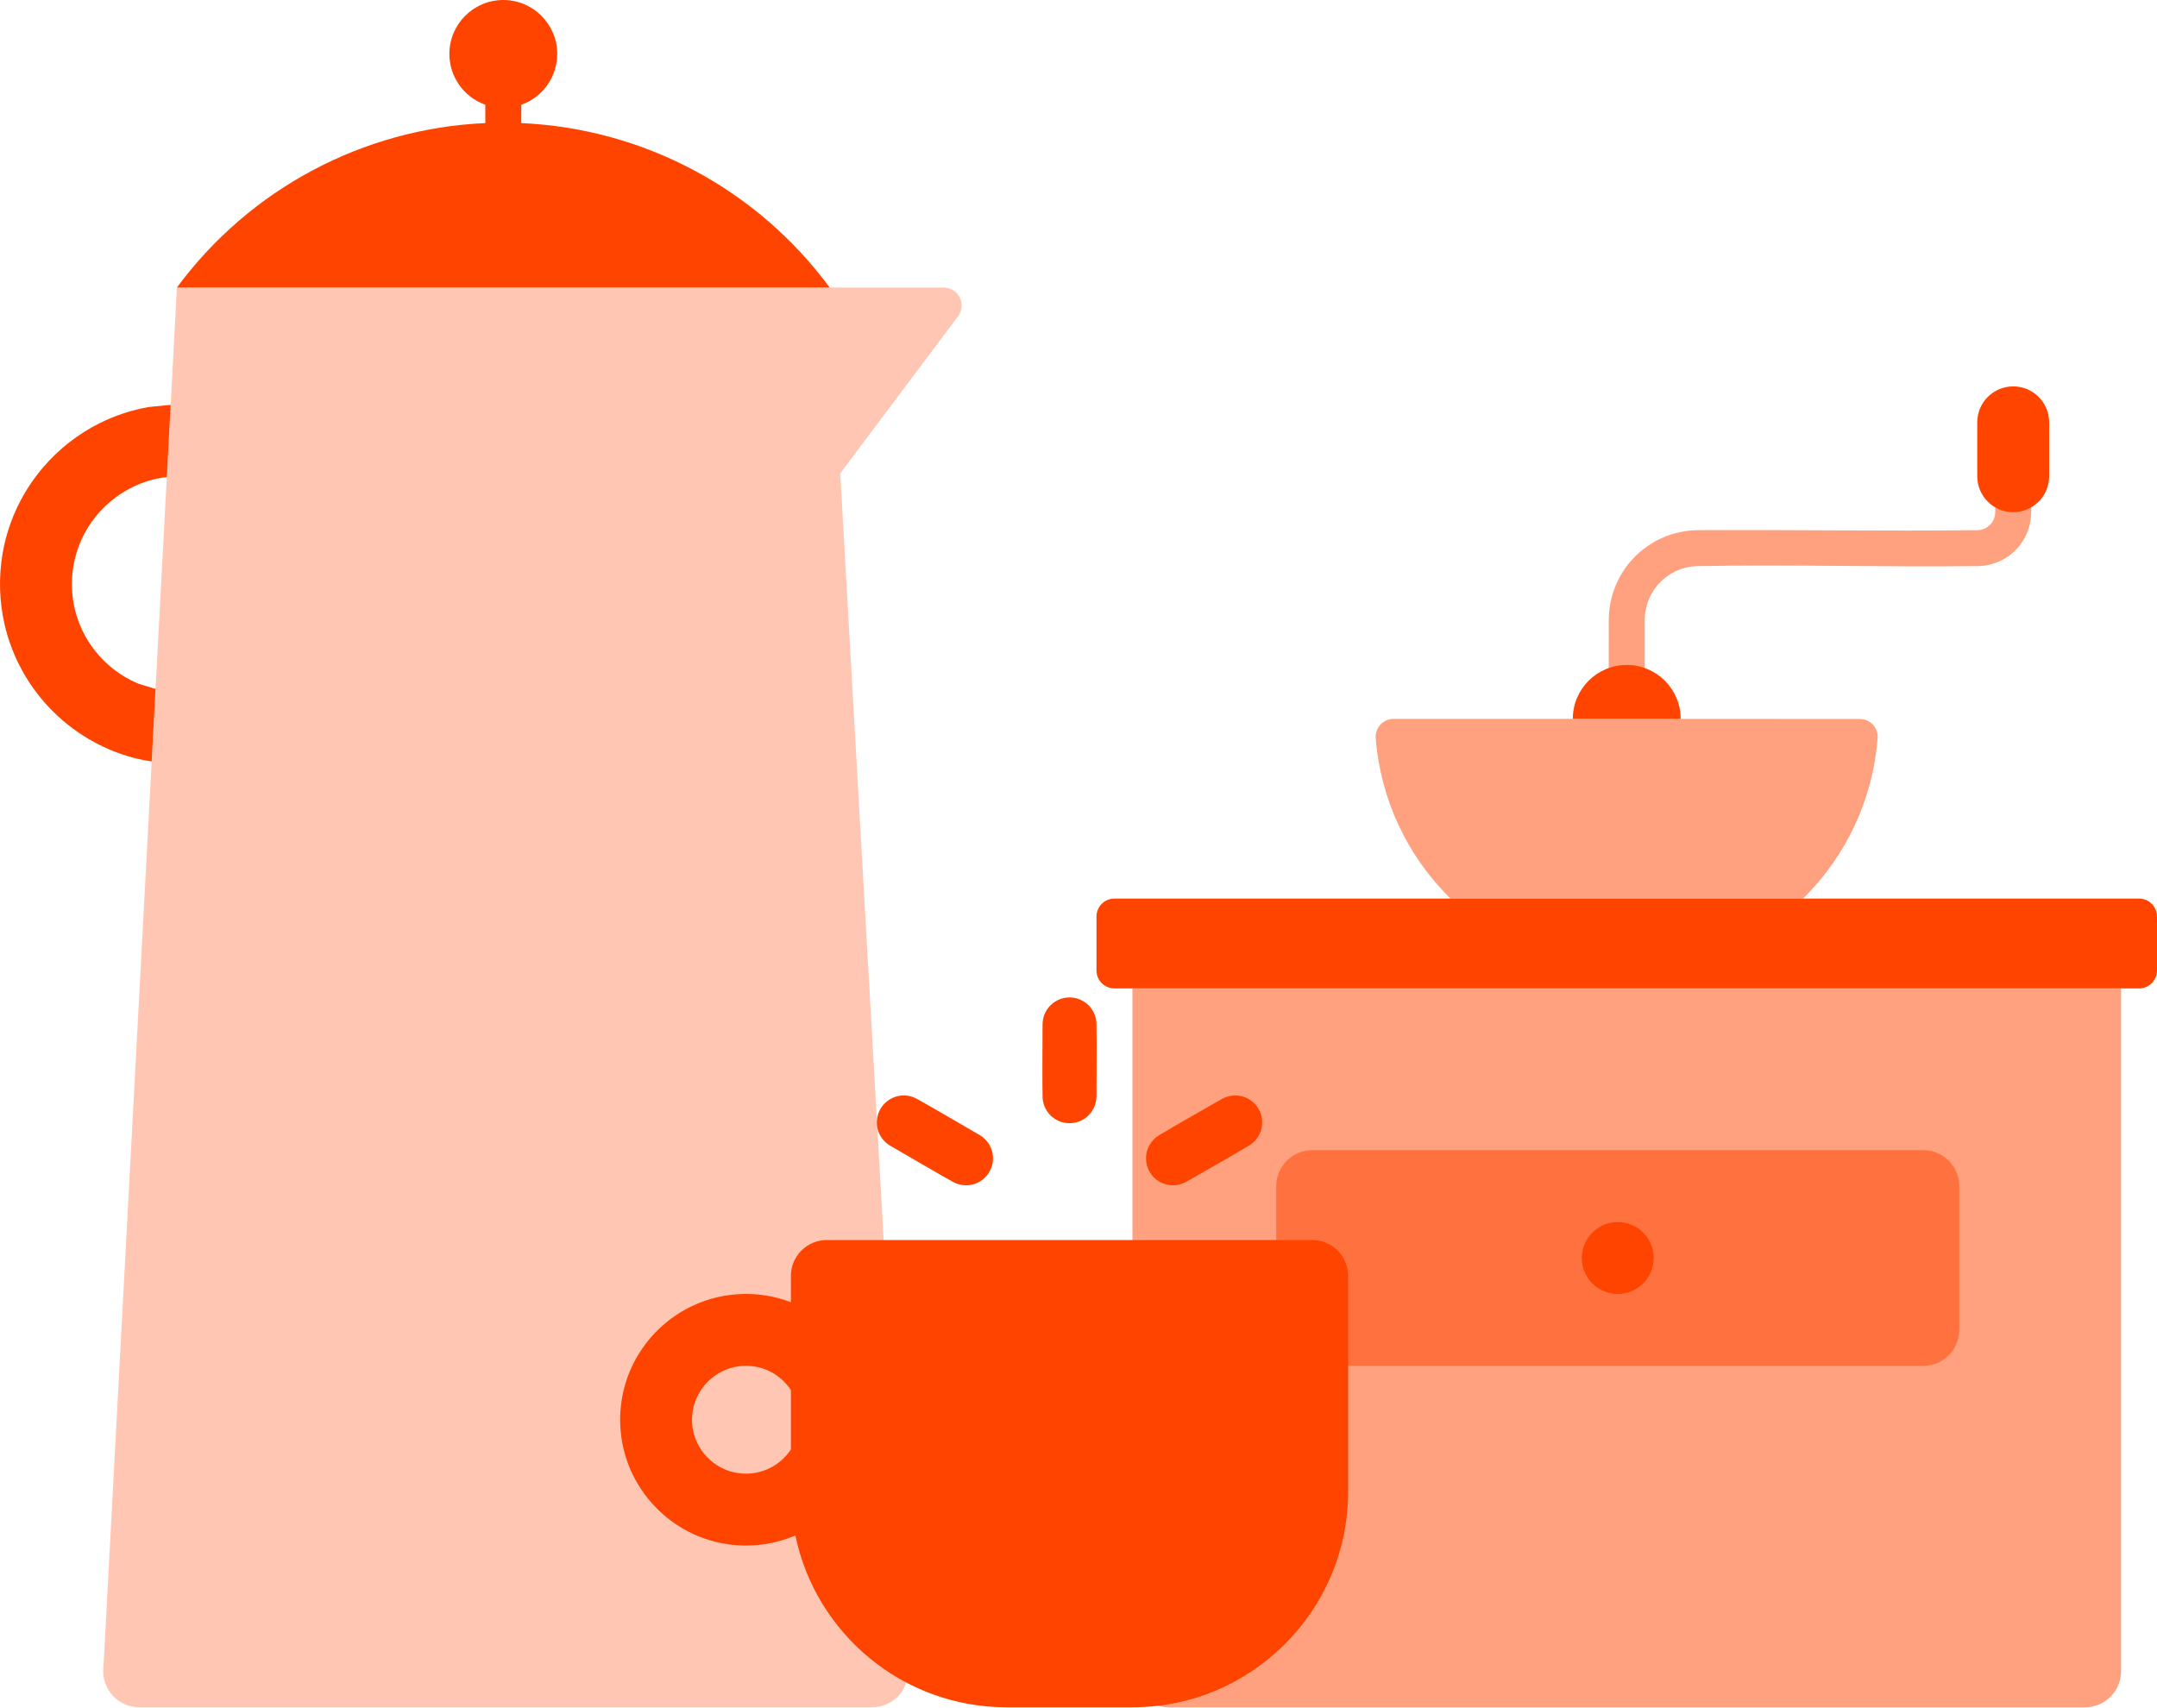
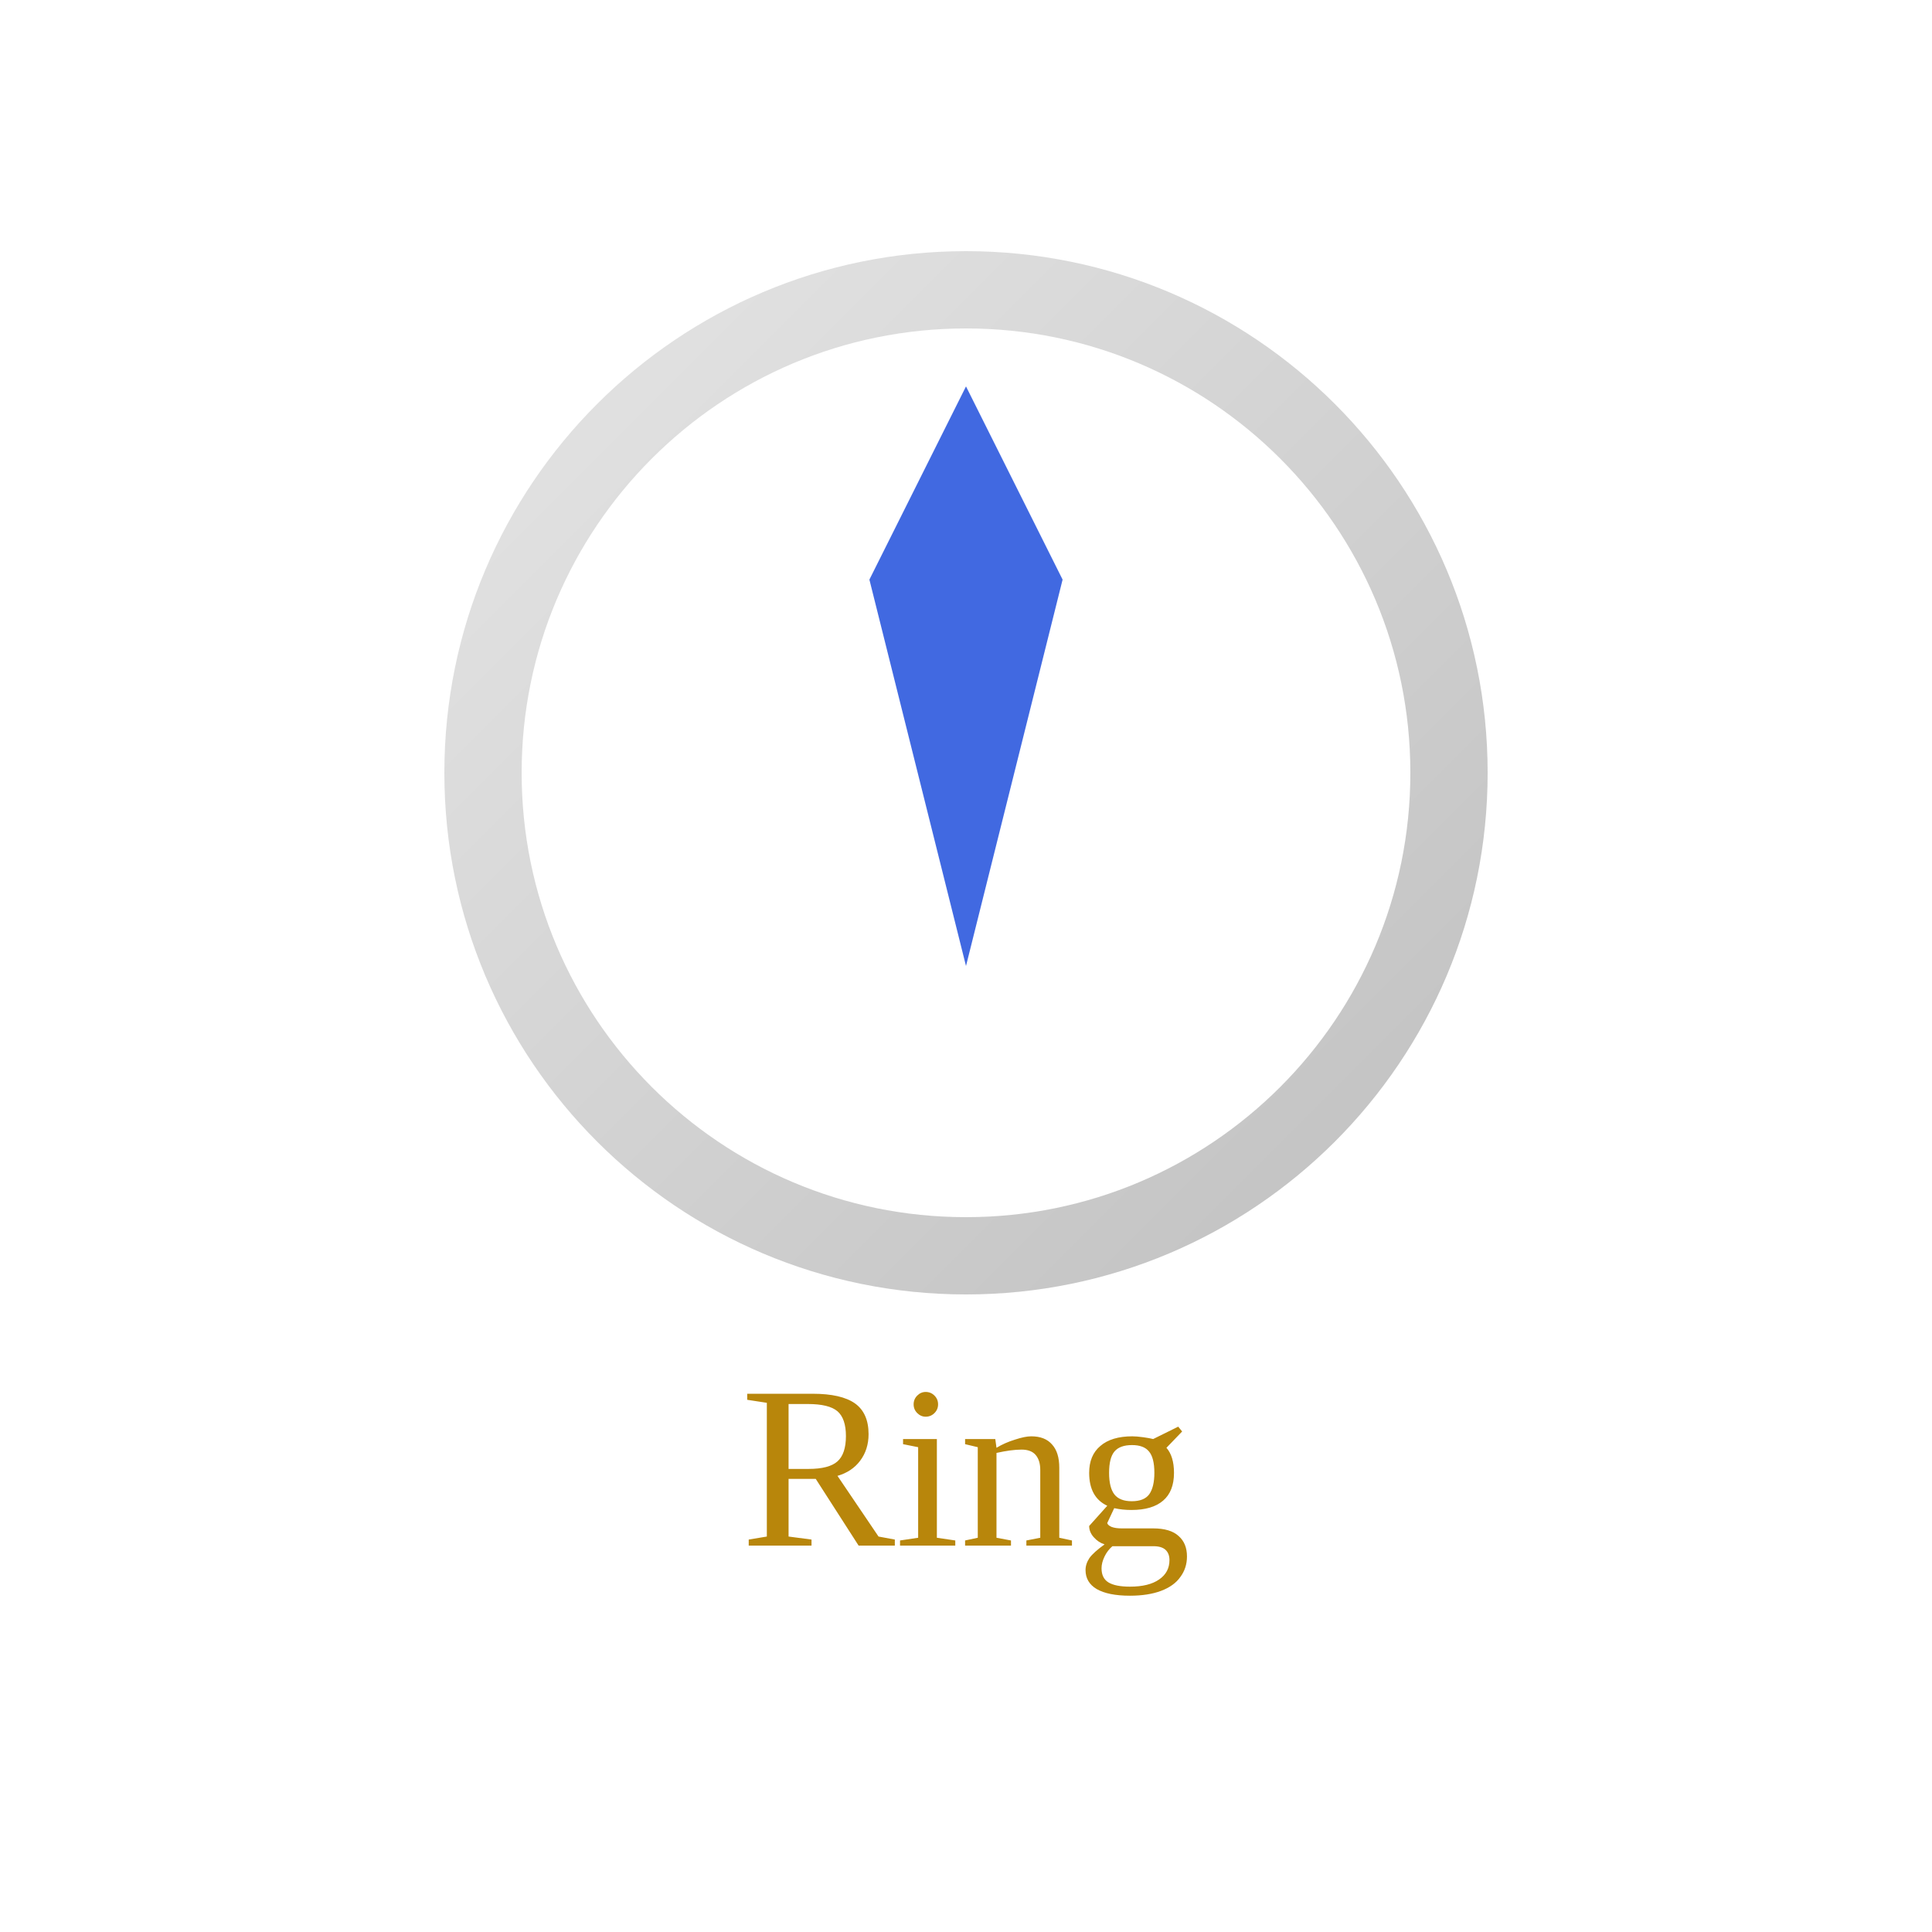
- <svg xmlns="http://www.w3.org/2000/svg" viewBox="0 0 240 190" fill-rule="evenodd" clip-rule="evenodd" stroke-linejoin="round" stroke-miterlimit="1.414">
-   <path fill="none" d="M0 0h240v190H0z" />
-   <clipPath id="a">
-     <path d="M0 0h240v190H0z" />
-   </clipPath>
-   <g clip-path="url(#a)" fill="#f40">
-     <path d="M92.316 32H105a2 2 0 0 1 1.6 3.2L93.489 52.682m7.545 133.092A3.997 3.997 0 0 1 97.041 190H15.493a3.999 3.999 0 0 1-3.995-4.213L19.684 32h72.632l8.718 153.774z" fill-opacity=".3" />
-     <path d="M18.989 45.055l-.429 8.057-.468.038c-1.09.174-2.154.5-3.154.967a12.12 12.12 0 0 0-3.917 2.927 12.032 12.032 0 0 0-2.023 3.159 12.065 12.065 0 0 0-.691 7.51c.252 1.091.66 2.146 1.207 3.123a12.103 12.103 0 0 0 5.957 5.28l1.835.55-.429 8.073a18.475 18.475 0 0 1-4.207-1.127c-.753-.3-1.488-.64-2.2-1.027a20.122 20.122 0 0 1-7.938-7.843 19.901 19.901 0 0 1-2.019-5.228 20.125 20.125 0 0 1-.222-7.929 19.876 19.876 0 0 1 1.378-4.59 20.027 20.027 0 0 1 3.054-4.898 20.145 20.145 0 0 1 6.392-5.017 19.896 19.896 0 0 1 5.47-1.789l2.404-.236zM54 11.658A6.006 6.006 0 0 1 50 6c0-3.311 2.689-6 6-6s6 2.689 6 6a6.006 6.006 0 0 1-4 5.658v2.04A45.116 45.116 0 0 1 92.316 32H19.684A45.116 45.116 0 0 1 54 13.698v-2.04z" />
-     <path d="M218 132c0-2.208-1.792-4-4-4h-68c-2.208 0-4 1.792-4 4v16c0 2.208 1.792 4 4 4h68c2.208 0 4-1.792 4-4v-16z" fill-opacity=".5" />
-     <path d="M236 110v76c0 2.208-1.792 4-4 4H130c-2.208 0-4-1.792-4-4v-76h110zm-35.389-10a28.027 28.027 0 0 0 8.309-17.88 1.987 1.987 0 0 0-1.982-2.106C198.147 80 163.853 80 155.062 80a2 2 0 0 0-1.997 2.121A28.12 28.12 0 0 0 161.389 100h39.222zM183 76h-4c0-2.375-.014-4.749.001-7.124a10.023 10.023 0 0 1 2.67-6.679 9.997 9.997 0 0 1 7.205-3.196c10.391-.063 20.783.128 31.173-.002.214-.008.424-.044.625-.116a2.018 2.018 0 0 0 1.192-1.163c.091-.235.131-.481.134-.733V53h4v4.012a6.046 6.046 0 0 1-.303 1.872 6.026 6.026 0 0 1-1.561 2.463 6.021 6.021 0 0 1-3.396 1.607 6.499 6.499 0 0 1-.591.044c-10.432.131-20.867-.19-31.298.004a6.145 6.145 0 0 0-1.874.349 6.04 6.04 0 0 0-2.375 1.567 6.024 6.024 0 0 0-1.251 2.059 6.123 6.123 0 0 0-.351 2.029V76z" fill-opacity=".5" />
-     <path d="M180 136c2.208 0 4 1.792 4 4s-1.792 4-4 4-4-1.792-4-4 1.792-4 4-4zm58-36a2 2 0 0 1 2 2v6a2 2 0 0 1-2 2H124a2 2 0 0 1-2-2v-6a2 2 0 0 1 2-2h114zm-51-20a6 6 0 1 0-12 0h12zm33-33c0-2.208 1.792-4 4-4s4 1.792 4 4v6c0 2.208-1.792 4-4 4s-4-1.792-4-4v-6zM146 138c2.208 0 4 1.792 4 4v24c0 13.246-10.754 24-24 24h-14c-11.575 0-21.247-8.212-23.503-19.122l-.207.087A14.007 14.007 0 0 1 83 172c-1.81 0-3.614-.35-5.29-1.035a14.092 14.092 0 0 1-7.329-6.898 13.924 13.924 0 0 1-1.245-4.11 14.102 14.102 0 0 1 .115-4.606c.248-1.293.681-2.55 1.282-3.722a14.072 14.072 0 0 1 6.553-6.32 13.92 13.92 0 0 1 5.733-1.308h.362c.653.013 1.304.062 1.95.16.98.15 1.943.406 2.869.76V142c0-2.208 1.792-4 4-4h54zm-58 16.685a6.09 6.09 0 0 0-2.342-2.065 5.908 5.908 0 0 0-2.421-.615c-.106-.004-.211-.005-.316-.004a5.913 5.913 0 0 0-2.449.556 6.061 6.061 0 0 0-3.004 3.114 5.913 5.913 0 0 0-.428 1.632 5.94 5.94 0 0 0 .787 3.737 6.084 6.084 0 0 0 2.778 2.463c.729.319 1.52.486 2.315.496a5.99 5.99 0 0 0 2.343-.44A6.028 6.028 0 0 0 88 161.314v-6.629zm12.682-32.773c.242.014.48.049.714.116.204.059.398.142.586.24 2.356 1.313 4.672 2.695 7.007 4.044a3.016 3.016 0 0 1 .935.844 3.02 3.02 0 0 1 .54 2.145 3.027 3.027 0 0 1-1.448 2.192 2.983 2.983 0 0 1-1.647.414 3.003 3.003 0 0 1-1.3-.355c-2.356-1.313-4.672-2.696-7.008-4.044a2.996 2.996 0 0 1-1.445-3.169 2.993 2.993 0 0 1 .782-1.507c.251-.262.55-.477.877-.633a3.01 3.01 0 0 1 1.226-.289c.091 0 .09 0 .181.002zm36.817-.002a3.01 3.01 0 0 1 1.226.289 3.014 3.014 0 0 1 1.398 1.37 3.002 3.002 0 0 1-1.106 3.892c-2.315 1.384-4.671 2.698-7.006 4.047a3.034 3.034 0 0 1-1.199.387 3.018 3.018 0 0 1-2.128-.605 3.023 3.023 0 0 1-1.173-2.35 3.033 3.033 0 0 1 .464-1.634 3.027 3.027 0 0 1 .958-.948c2.315-1.383 4.67-2.698 7.006-4.046.159-.089.321-.167.493-.228.286-.102.583-.155.886-.172.091-.002.09-.002.181-.002zm-18.353-10.906c.325.021.642.083.946.202a3.02 3.02 0 0 1 1.72 1.748c.113.306.171.624.186.949.044 2.699.002 5.398.002 8.097a3.018 3.018 0 0 1-.931 2.172 3 3 0 0 1-5.067-2.075c-.044-2.699-.002-5.398-.002-8.097.006-.358.063-.71.188-1.046a3.022 3.022 0 0 1 1.811-1.782c.308-.109.627-.161.952-.172.098 0 .098 0 .195.004z" />
-   </g>
+ <svg xmlns="http://www.w3.org/2000/svg" width="100" height="100">
+   <defs>
+     <linearGradient id="silver" x1="0%" y1="0%" x2="100%" y2="100%">
+       <stop offset="0%" style="stop-color:#E5E5E5" />
+       <stop offset="100%" style="stop-color:#C0C0C0" />
+     </linearGradient>
+   </defs>
+   <circle cx="50" cy="40" r="25" fill="none" stroke="url(#silver)" stroke-width="4" />
+   <polygon points="50,20 55,30 50,50 45,30" fill="#4169E1" />
+   <text x="50" y="80" text-anchor="middle" font-size="12" fill="#B8860B">Ring</text>
</svg>
